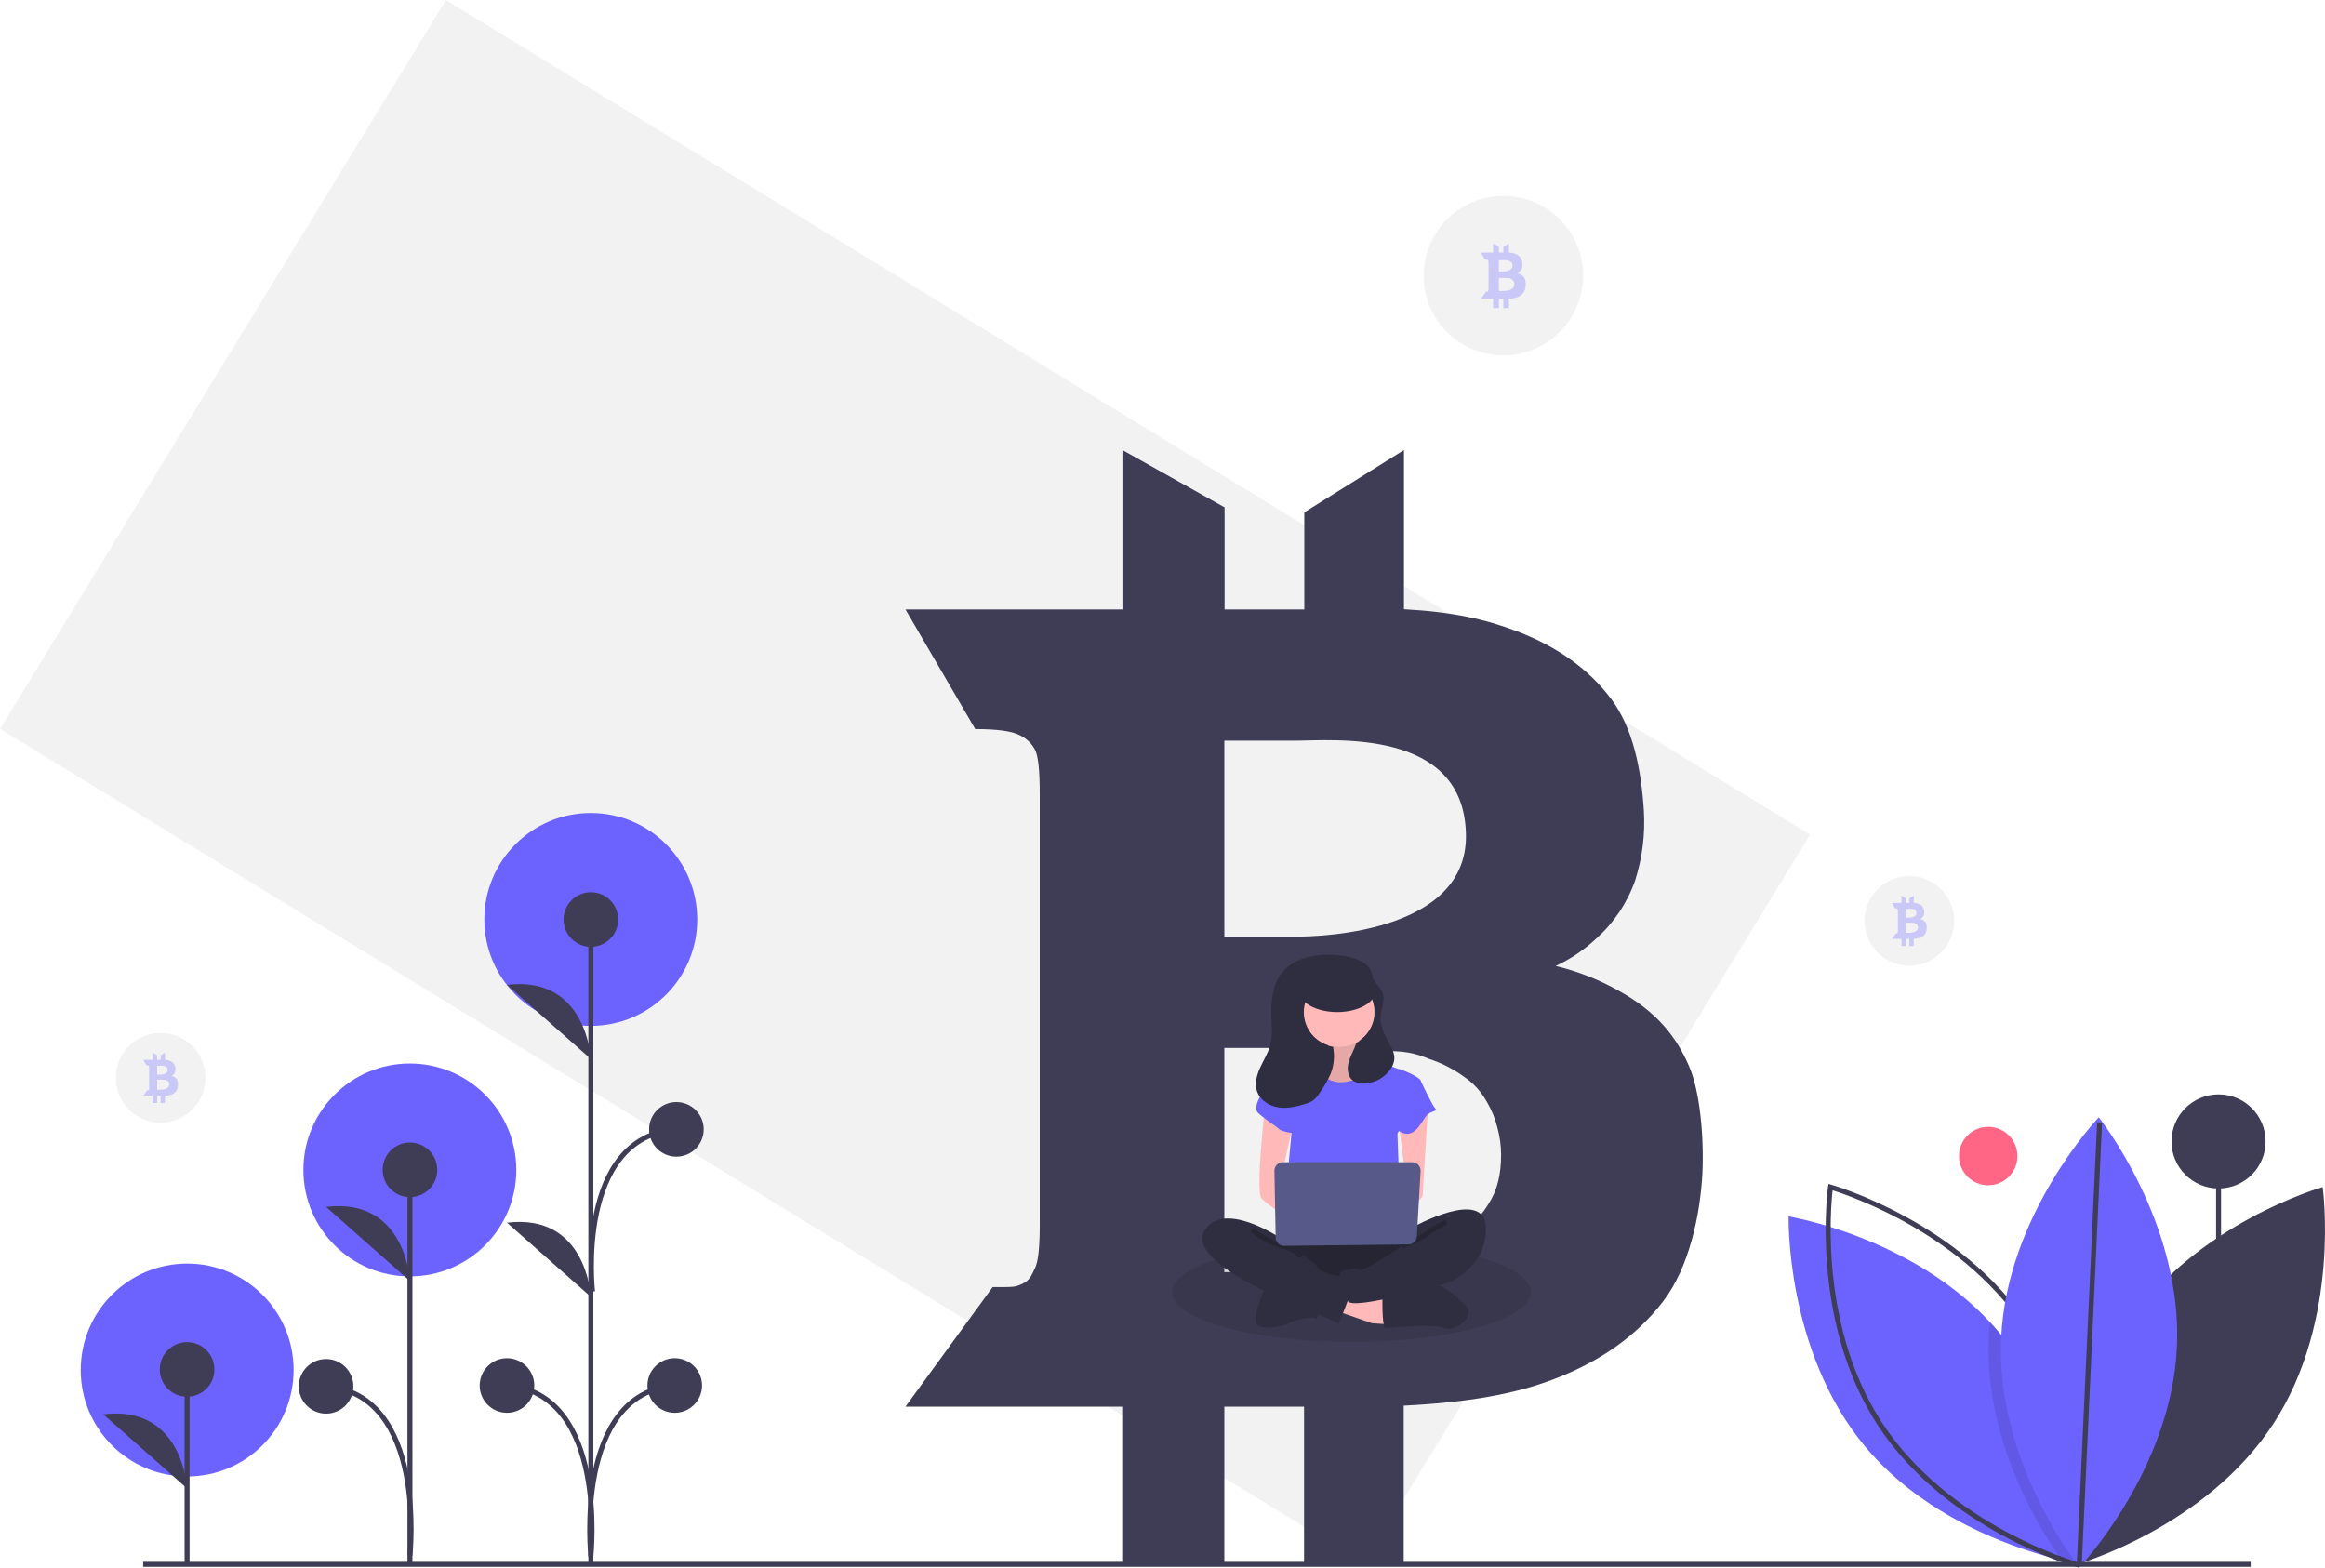
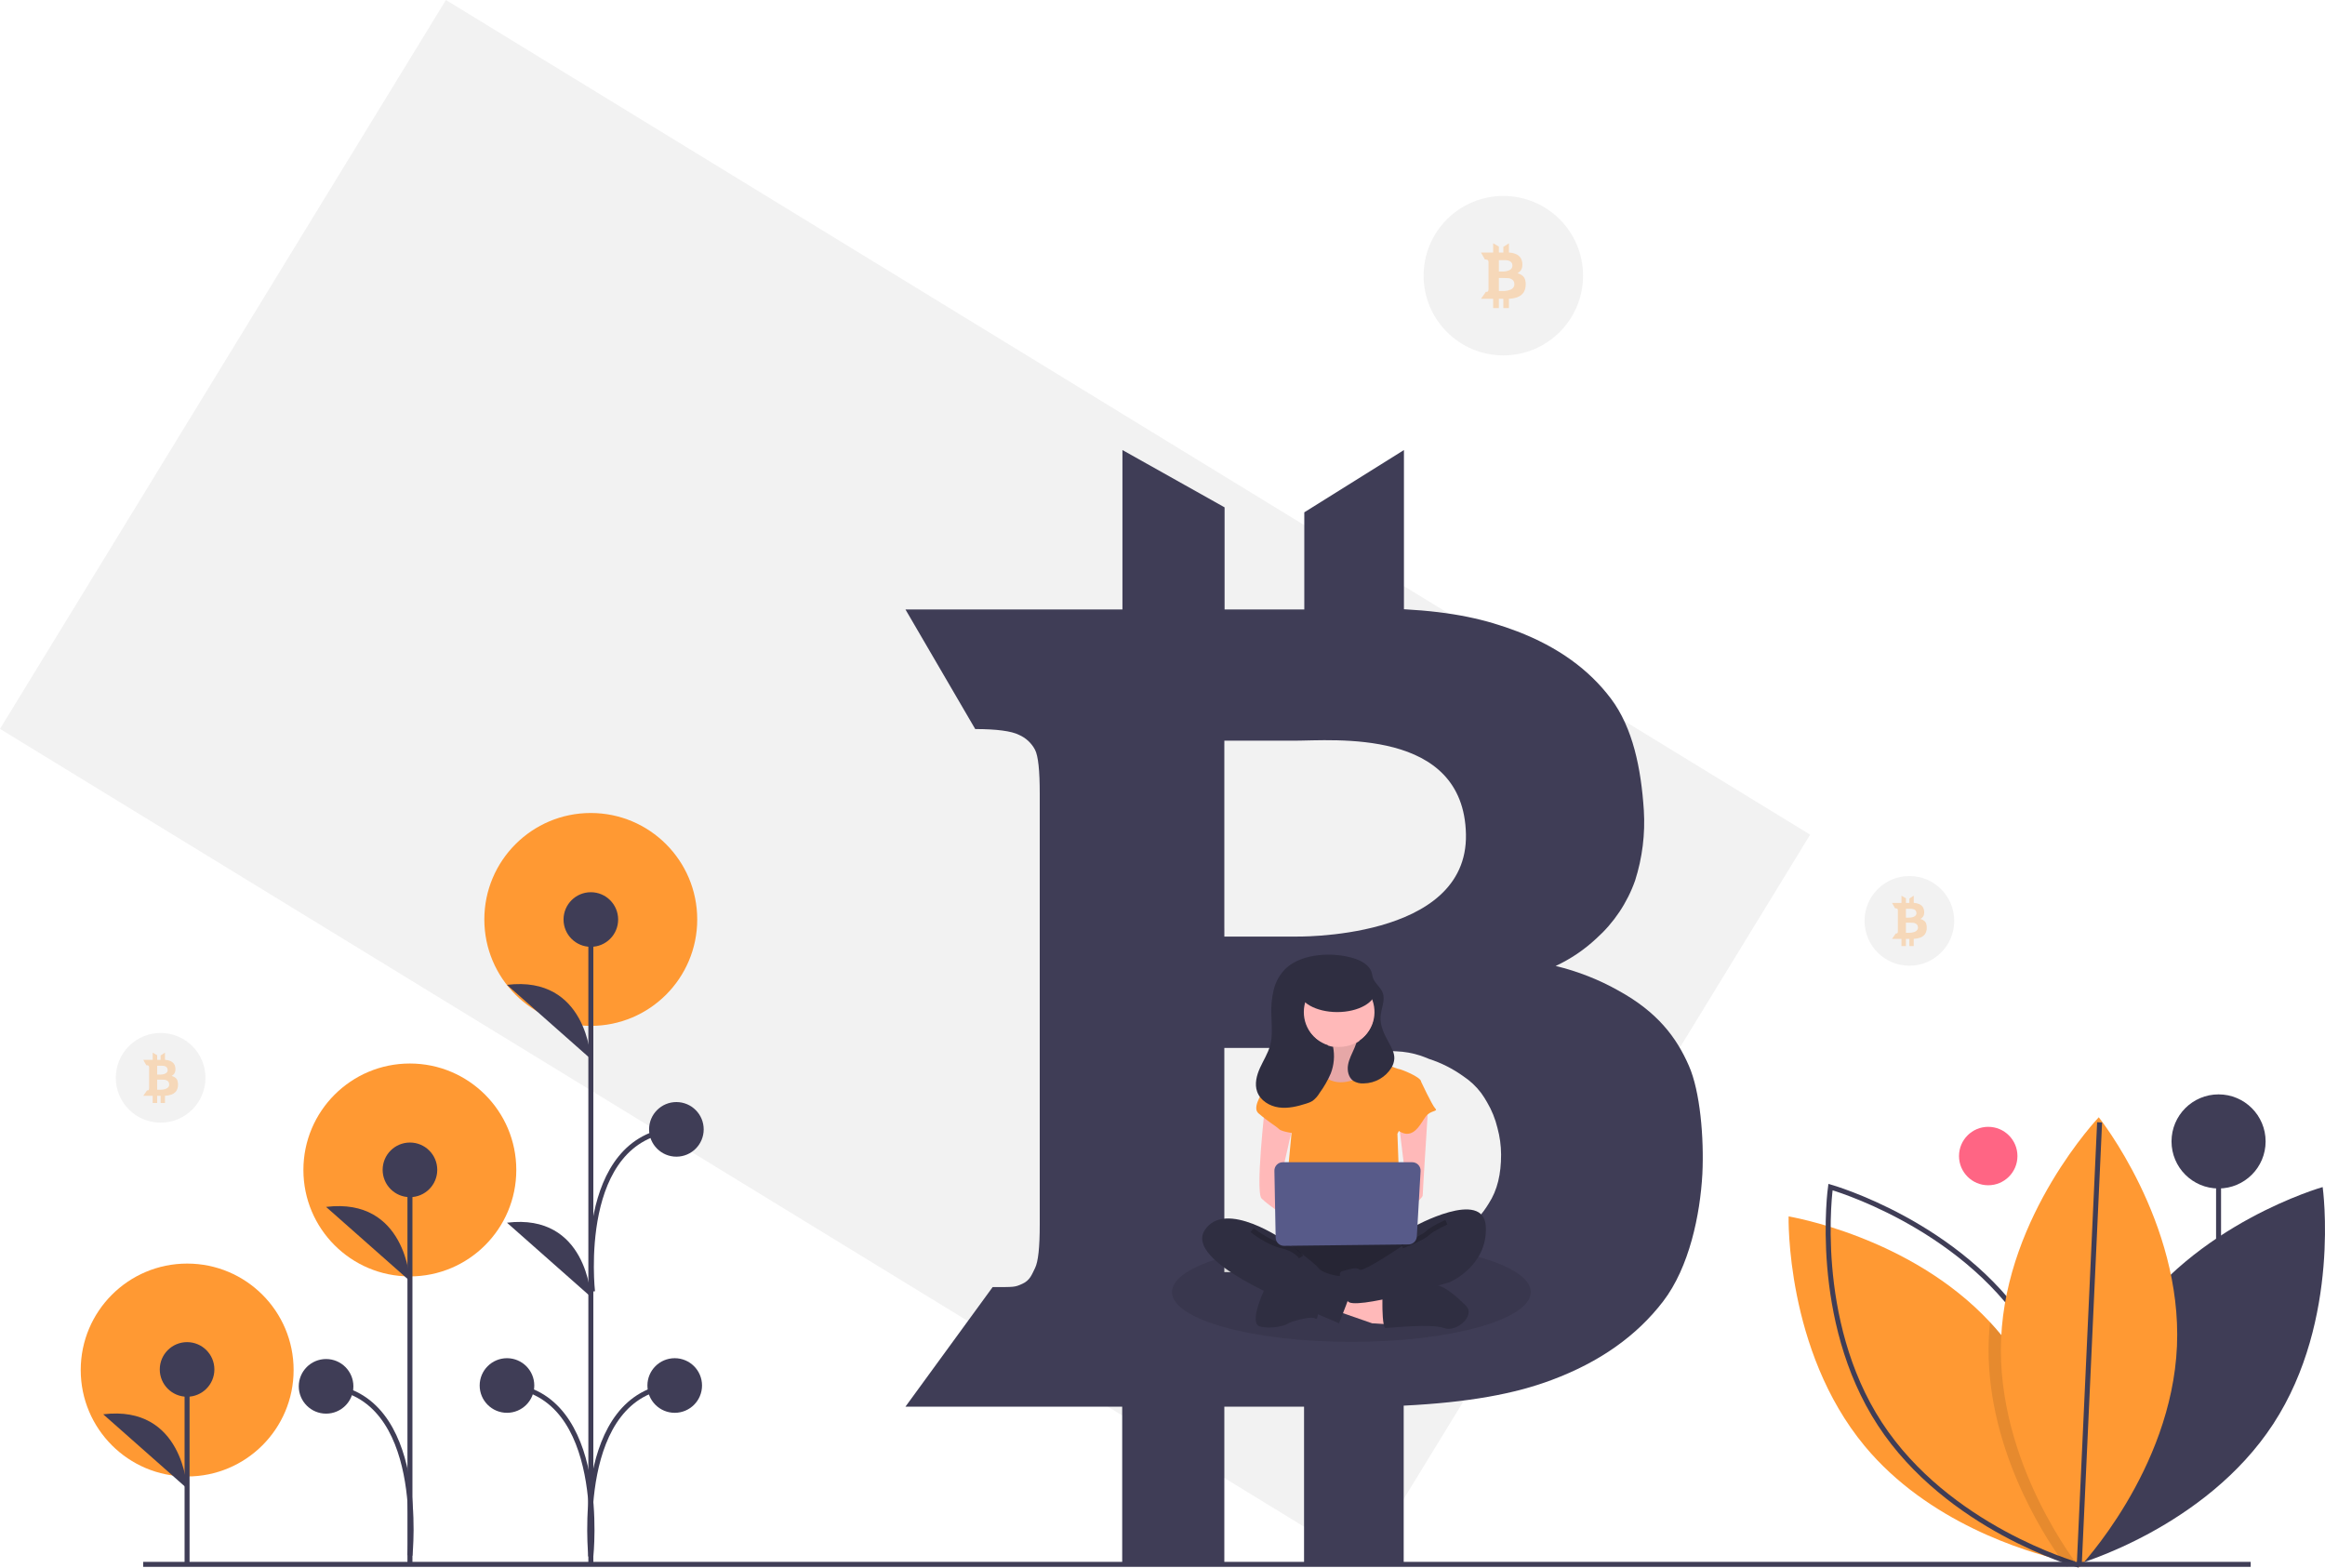
<svg xmlns="http://www.w3.org/2000/svg" data-name="Layer 1" width="933.321" height="629.287" viewBox="0 0 933.321 629.287">
  <circle cx="603.482" cy="110.659" r="32" fill="#f2f2f2" />
  <rect x="175.661" y="277.725" width="642" height="343" transform="translate(174.1087 -328.5784) rotate(31.45906)" fill="#f2f2f2" />
  <path d="M811.321,563.266c-5-11.5-12.7-21.6-28.1-30.1a98.147,98.147,0,0,0-25.4-10,62.219,62.219,0,0,0,16.3-11,56.368,56.368,0,0,0,15.6-23.3,77.109,77.109,0,0,0,3.5-28.2c-1.1-16.8-4.4-33.1-13.2-44.8s-21.2-20.7-37.6-27c-12.6-4.8-25.5-7.8-45.5-8.9v-63.9l-40,25v39h-32v-41l-41-23v64h-87.1l28,48c8.65.01,14.51.81,17.5,2.3a13.225,13.225,0,0,1,6.5,6c1.3,2.5,1.9,8.4,1.9,17.5v173.2c0,9-.6,14.8-1.9,17.4s-2,4.9-5.1,6.3-3.2,1.3-11.8,1.3h-.1l-35,48h87v64h41v-64h32v64h40v-64.4c26-1.3,44.5-4.7,59.4-10.3,19.3-7.2,34.1-17.7,44.7-31.5s14.9-34.9,15.8-51.2C817.421,592.166,815.821,573.466,811.321,563.266Zm-186.5-129.2h.01v-1.33h27.96c15.73,0,68.15-5.24,69.02,37.57.88,42.81-69.02,41.06-69.02,41.06h-27.96v-3.3h-.01Zm0,122h32c6.5,0,28.86.99,37,1.36a35.499,35.499,0,0,1,9.76,1.74c1.15.39,2.24.83,3.42,1.32a49.732,49.732,0,0,1,13.79,6.98,28.807,28.807,0,0,1,7.13,6.7,38.229,38.229,0,0,1,2.36,3.69,37.473,37.473,0,0,1,4.17,10.29,41.737,41.737,0,0,1,1.47,10.72c0,7.79-1.44,14.24-4.99,19.7-4.81,8.06-12.7,13.77-21.58,17.8-22.96,10.44-52.53,9.7-52.53,9.7h-32Z" transform="translate(-133.3394 -135.4067)" fill="#3f3d56" />
-   <path d="M745.481,247.412a3.437,3.437,0,0,0-1.575-1.747,5.393,5.393,0,0,0-1.424-.58,3.482,3.482,0,0,0,.914-.638,3.282,3.282,0,0,0,.875-1.352,4.623,4.623,0,0,0,.196-1.637,4.992,4.992,0,0,0-.74-2.6,4.633,4.633,0,0,0-2.108-1.567,7.682,7.682,0,0,0-2.551-.517v-3.708l-2.242,1.451V236.78h-1.794v-2.379l-2.298-1.335V236.78h-4.883l1.57,2.786a2.447,2.447,0,0,1,.981.133.752.752,0,0,1,.364.348,2.884,2.884,0,0,1,.107,1.016v10.052a2.888,2.888,0,0,1-.107,1.01c-.073.151-.112.284-.286.366s-.179.075-.661.075h-.006l-1.962,2.786h4.877v3.714h2.298v-3.714h1.794v3.714H739.062v-3.737a10.628,10.628,0,0,0,3.33-.598,5.476,5.476,0,0,0,2.506-1.828,5.802,5.802,0,0,0,.886-2.971A6.754,6.754,0,0,0,745.481,247.412ZM735.026,239.914h.001v-.077h1.567c.882,0,3.82-.304,3.869,2.18.049,2.485-3.869,2.383-3.869,2.383H735.026v-.192h-.001Zm0,7.08h1.794c.364,0,1.618.057,2.074.079a1.929,1.929,0,0,1,.547.101c.064.023.126.048.192.077a2.753,2.753,0,0,1,.773.405,1.639,1.639,0,0,1,.4.389,2.482,2.482,0,0,1,.366.811,2.502,2.502,0,0,1,.082.622,2.085,2.085,0,0,1-.28,1.143,2.648,2.648,0,0,1-1.21,1.033,7.554,7.554,0,0,1-2.945.563h-1.794Z" transform="translate(-133.3394 -135.4067)" fill="#6c63ff" opacity="0.3" />
+   <path d="M745.481,247.412a3.437,3.437,0,0,0-1.575-1.747,5.393,5.393,0,0,0-1.424-.58,3.482,3.482,0,0,0,.914-.638,3.282,3.282,0,0,0,.875-1.352,4.623,4.623,0,0,0,.196-1.637,4.992,4.992,0,0,0-.74-2.6,4.633,4.633,0,0,0-2.108-1.567,7.682,7.682,0,0,0-2.551-.517v-3.708l-2.242,1.451V236.78h-1.794v-2.379l-2.298-1.335V236.78h-4.883l1.57,2.786a2.447,2.447,0,0,1,.981.133.752.752,0,0,1,.364.348,2.884,2.884,0,0,1,.107,1.016v10.052a2.888,2.888,0,0,1-.107,1.01c-.073.151-.112.284-.286.366s-.179.075-.661.075h-.006l-1.962,2.786h4.877v3.714h2.298v-3.714h1.794v3.714H739.062v-3.737a10.628,10.628,0,0,0,3.33-.598,5.476,5.476,0,0,0,2.506-1.828,5.802,5.802,0,0,0,.886-2.971A6.754,6.754,0,0,0,745.481,247.412ZM735.026,239.914h.001v-.077h1.567c.882,0,3.82-.304,3.869,2.18.049,2.485-3.869,2.383-3.869,2.383H735.026v-.192h-.001Zm0,7.08h1.794c.364,0,1.618.057,2.074.079a1.929,1.929,0,0,1,.547.101c.064.023.126.048.192.077a2.753,2.753,0,0,1,.773.405,1.639,1.639,0,0,1,.4.389,2.482,2.482,0,0,1,.366.811,2.502,2.502,0,0,1,.082.622,2.085,2.085,0,0,1-.28,1.143,2.648,2.648,0,0,1-1.21,1.033,7.554,7.554,0,0,1-2.945.563h-1.794Z" transform="translate(-133.3394 -135.4067)" fill="#ff9933" opacity="0.3" />
  <circle cx="798.13" cy="464.063" r="11.729" fill="#ff6584" />
  <line x1="890.596" y1="591.744" x2="890.596" y2="458.194" fill="#3f3d56" stroke="#3f3d56" stroke-miterlimit="10" stroke-width="2" />
  <circle cx="890.596" cy="458.194" r="18.886" fill="#3f3d56" />
  <path d="M986.741,668.376c-27.28,41.835-19.805,95.043-19.805,95.043s51.704-14.619,78.983-56.454,19.805-95.043,19.805-95.043S1014.02,626.542,986.741,668.376Z" transform="translate(-133.3394 -135.4067)" fill="#3f3d56" />
-   <path d="M966.791,762.933s-.664-.106-1.886-.353c-.975-.198-2.317-.48-3.956-.869-14.652-3.455-53.608-15.133-79.077-45.837-31.877-38.447-30.534-92.161-30.534-92.161s48.74,7.92,80.857,42.446q2.088,2.225,4.062,4.613c27.737,33.452,30.322,78.462,30.527,89.589C966.812,762.028,966.791,762.933,966.791,762.933Z" transform="translate(-133.3394 -135.4067)" fill="#6c63ff" />
+   <path d="M966.791,762.933s-.664-.106-1.886-.353c-.975-.198-2.317-.48-3.956-.869-14.652-3.455-53.608-15.133-79.077-45.837-31.877-38.447-30.534-92.161-30.534-92.161s48.74,7.92,80.857,42.446q2.088,2.225,4.062,4.613c27.737,33.452,30.322,78.462,30.527,89.589C966.812,762.028,966.791,762.933,966.791,762.933Z" transform="translate(-133.3394 -135.4067)" fill="#ff9933" />
  <path d="M947.131,668.376c27.28,41.835,19.805,95.043,19.805,95.043s-51.704-14.619-78.983-56.454-19.805-95.043-19.805-95.043S919.851,626.542,947.131,668.376Z" transform="translate(-133.3394 -135.4067)" fill="none" stroke="#3f3d56" stroke-miterlimit="10" stroke-width="2" />
  <path d="M966.783,760.361c-.721.869-1.356,1.611-1.879,2.218-1.159,1.321-1.816,2.014-1.816,2.014s-.798-1.003-2.141-2.882c-7.369-10.272-31.071-46.797-29.241-88.989q.148-3.317.487-6.563,2.088,2.225,4.062,4.613C963.993,704.224,966.579,749.234,966.783,760.361Z" transform="translate(-133.3394 -135.4067)" opacity="0.1" />
-   <path d="M1007.232,675.773c-2.156,49.896-39.195,88.82-39.195,88.82s-33.543-41.974-31.387-91.871,39.195-88.82,39.195-88.82S1009.388,625.876,1007.232,675.773Z" transform="translate(-133.3394 -135.4067)" fill="#6c63ff" />
+   <path d="M1007.232,675.773c-2.156,49.896-39.195,88.82-39.195,88.82s-33.543-41.974-31.387-91.871,39.195-88.82,39.195-88.82S1009.388,625.876,1007.232,675.773Z" transform="translate(-133.3394 -135.4067)" fill="#ff9933" />
  <line x1="834.697" y1="627.774" x2="842.84" y2="450.531" fill="none" stroke="#3f3d56" stroke-miterlimit="10" stroke-width="2" />
  <line x1="57.472" y1="627.968" x2="903.492" y2="627.968" fill="none" stroke="#3f3d56" stroke-miterlimit="10" stroke-width="2" />
-   <circle cx="237.156" cy="369.084" r="42.73" fill="#6c63ff" />
-   <circle cx="164.526" cy="469.648" r="42.73" fill="#6c63ff" />
-   <circle cx="75.136" cy="549.96" r="42.73" fill="#6c63ff" />
+   <circle cx="237.156" cy="369.084" r="42.73" fill="#ff9933" />
+   <circle cx="164.526" cy="469.648" r="42.73" fill="#ff9933" />
+   <circle cx="75.136" cy="549.96" r="42.73" fill="#ff9933" />
  <line x1="75.098" y1="627.235" x2="75.098" y2="549.725" fill="#3f3d56" stroke="#3f3d56" stroke-miterlimit="10" stroke-width="2" />
  <circle cx="75.098" cy="549.725" r="10.961" fill="#3f3d56" />
  <path d="M208.437,732.903s-1.566-33.678-33.666-29.764" transform="translate(-133.3394 -135.4067)" fill="#3f3d56" />
  <line x1="237.182" y1="627.779" x2="237.182" y2="369.241" fill="#3f3d56" stroke="#3f3d56" stroke-miterlimit="10" stroke-width="2" />
  <circle cx="237.182" cy="369.119" r="10.961" fill="#3f3d56" />
  <circle cx="203.516" cy="556.172" r="10.961" fill="#3f3d56" />
  <path d="M370.522,560.515s-1.566-33.678-33.666-29.764" transform="translate(-133.3394 -135.4067)" fill="#3f3d56" />
  <path d="M370.522,655.989s-1.566-33.678-33.666-29.764" transform="translate(-133.3394 -135.4067)" fill="#3f3d56" />
  <path d="M370.522,760.173s7.046-65.462-33.666-68.594" transform="translate(-133.3394 -135.4067)" fill="none" stroke="#3f3d56" stroke-miterlimit="10" stroke-width="2" />
  <circle cx="270.853" cy="556.172" r="10.961" fill="#3f3d56" />
  <path d="M370.527,760.173s-7.046-65.462,33.666-68.594" transform="translate(-133.3394 -135.4067)" fill="none" stroke="#3f3d56" stroke-miterlimit="10" stroke-width="2" />
  <circle cx="271.521" cy="453.354" r="10.961" fill="#3f3d56" />
  <path d="M371.194,653.862s-7.046-61.97,33.666-65.102" transform="translate(-133.3394 -135.4067)" fill="none" stroke="#3f3d56" stroke-miterlimit="10" stroke-width="2" />
  <line x1="164.565" y1="627.414" x2="164.565" y2="469.601" fill="#3f3d56" stroke="#3f3d56" stroke-miterlimit="10" stroke-width="2" />
  <circle cx="164.565" cy="469.601" r="10.961" fill="#3f3d56" />
  <path d="M297.904,649.647s-1.566-33.678-33.666-29.764" transform="translate(-133.3394 -135.4067)" fill="#3f3d56" />
  <path d="M297.904,759.808s7.046-64.764-33.666-67.895" transform="translate(-133.3394 -135.4067)" fill="none" stroke="#3f3d56" stroke-miterlimit="10" stroke-width="2" />
  <circle cx="130.899" cy="556.506" r="10.961" fill="#3f3d56" />
  <circle cx="766.482" cy="369.659" r="18" fill="#f2f2f2" />
  <path d="M709.351,636.366c-22.96,10.44-52.53,9.7-52.53,9.7h-32v-6.11c13.04-3.64,31.07-5.89,51-5.89A233.659,233.659,0,0,1,709.351,636.366Z" transform="translate(-133.3394 -135.4067)" opacity="0.1" />
  <path d="M747.821,654.066c0,11.05-32.24,20-72,20s-72-8.95-72-20c0-5.51,8.02-10.5,21-14.11v6.11h32s29.57.74,52.53-9.7C732.221,639.706,747.821,646.376,747.821,654.066Z" transform="translate(-133.3394 -135.4067)" opacity="0.1" />
  <rect x="521.043" y="394.129" width="30.635" height="30.69" fill="#2f2e41" />
  <path d="M665.775,551.238s2.536,8.875-1.902,9.509a17.323,17.323,0,0,0-7.607,3.17l8.241,10.777h15.214l9.509-9.509s-12.679-9.509-10.143-15.214S665.775,551.238,665.775,551.238Z" transform="translate(-133.3394 -135.4067)" fill="#ffb9b9" />
  <path d="M665.775,551.238s2.536,8.875-1.902,9.509a17.323,17.323,0,0,0-7.607,3.17l8.241,10.777h15.214l9.509-9.509s-12.679-9.509-10.143-15.214S665.775,551.238,665.775,551.238Z" transform="translate(-133.3394 -135.4067)" opacity="0.1" />
  <polygon points="536.239 526.136 550.82 531.207 560.962 531.841 560.328 522.966 539.409 516.779 536.239 526.136" fill="#ffb9b9" />
  <path d="M688.279,659.641s0,8.875,1.268,8.875,18.384-1.902,23.456,0,12.679-5.071,8.875-8.875-10.008-9.509-13.879-8.241-19.719,4.438-19.719,4.438Z" transform="translate(-133.3394 -135.4067)" fill="#2f2e41" />
  <path d="M641.685,651.4s-7.607,15.214-2.536,16.482,10.777-.634,11.411-1.268,9.509-3.17,10.777-1.902,1.268-5.071,1.268-5.071Z" transform="translate(-133.3394 -135.4067)" fill="#2f2e41" />
  <path d="M648.025,630.48s-12.045,16.482-3.17,20.92,51.349,4.438,54.518,0,4.438-18.384,0-19.652S648.025,630.48,648.025,630.48Z" transform="translate(-133.3394 -135.4067)" fill="#2f2e41" />
  <path d="M648.025,630.48s-12.045,16.482-3.17,20.92,51.349,4.438,54.518,0,4.438-18.384,0-19.652S648.025,630.48,648.025,630.48Z" transform="translate(-133.3394 -135.4067)" opacity="0.2" />
  <circle cx="537.507" cy="405.689" r="14.58" fill="#ffb9b9" />
-   <path d="M648.025,563.917l12.679-2.536s3.17,10.143,13.313,8.241,12.679-8.241,12.679-8.241,7.607,3.17,8.241,3.17,8.875,3.17,8.875,5.071-9.509,20.92-9.509,20.92l1.268,34.232-46.911-1.268,3.17-33.598Z" transform="translate(-133.3394 -135.4067)" fill="#6c63ff" />
+   <path d="M648.025,563.917l12.679-2.536s3.17,10.143,13.313,8.241,12.679-8.241,12.679-8.241,7.607,3.17,8.241,3.17,8.875,3.17,8.875,5.071-9.509,20.92-9.509,20.92l1.268,34.232-46.911-1.268,3.17-33.598Z" transform="translate(-133.3394 -135.4067)" fill="#ff9933" />
  <path d="M641.051,580.399s-3.804,33.598-1.268,36.134,12.679,9.509,12.679,9.509v-7.607l-5.071-9.509,5.071-22.188Z" transform="translate(-133.3394 -135.4067)" fill="#ffb9b9" />
  <path d="M706.663,579.448s-2.219,34.549-2.219,35.817-5.705,5.705-7.607,5.705-3.17-3.17-3.17-3.17l4.438-5.071-3.17-25.991Z" transform="translate(-133.3394 -135.4067)" fill="#ffb9b9" />
  <path d="M700.641,627.944s28.527-15.848,29.161,0-14.58,22.188-14.58,22.188-39.304,11.786-40.889,7.478-4.754-11.281-2.219-11.915,5.705-1.902,6.973-.634,17.116-9.509,17.116-9.509Z" transform="translate(-133.3394 -135.4067)" fill="#2f2e41" />
  <path d="M713.954,626.042s-5.705,2.536-7.607,4.438-10.143,5.071-10.143,5.071" transform="translate(-133.3394 -135.4067)" fill="none" stroke="#000" stroke-miterlimit="10" stroke-width="2" opacity="0.2" />
-   <path d="M651.828,565.185l-3.804-1.268s-13.947,14.58-9.509,18.384,6.973,5.071,8.241,6.339,7.607,1.902,7.607,1.902Z" transform="translate(-133.3394 -135.4067)" fill="#6c63ff" />
-   <path d="M698.105,568.355l5.705,1.268s4.438,9.509,5.705,10.777-1.902.634-3.804,3.17-3.804,6.973-7.607,6.973-8.875-6.339-8.875-6.339Z" transform="translate(-133.3394 -135.4067)" fill="#6c63ff" />
+   <path d="M651.828,565.185l-3.804-1.268s-13.947,14.58-9.509,18.384,6.973,5.071,8.241,6.339,7.607,1.902,7.607,1.902Z" transform="translate(-133.3394 -135.4067)" fill="#ff9933" />
+   <path d="M698.105,568.355l5.705,1.268s4.438,9.509,5.705,10.777-1.902.634-3.804,3.17-3.804,6.973-7.607,6.973-8.875-6.339-8.875-6.339Z" transform="translate(-133.3394 -135.4067)" fill="#ff9933" />
  <path d="M649.293,633.65s-24.089-17.116-32.331-4.438,35.5,29.795,41.84,32.331,12.045,5.071,12.045,5.071,5.705-13.947,5.705-16.482-4.438-2.536-5.705-2.536-6.973-1.268-8.241-3.17S649.293,633.65,649.293,633.65Z" transform="translate(-133.3394 -135.4067)" fill="#2f2e41" />
  <path d="M635.98,629.212s6.339,5.071,12.045,6.339,7.607,4.438,7.607,4.438" transform="translate(-133.3394 -135.4067)" fill="none" stroke="#000" stroke-miterlimit="10" stroke-width="2" opacity="0.2" />
  <path d="M644.92,605.376l.506,26.841a3.36,3.36,0,0,0,3.397,3.296l49.949-.561a3.36,3.36,0,0,0,3.317-3.166l1.516-26.28a3.36,3.36,0,0,0-3.355-3.554H648.279A3.36,3.36,0,0,0,644.92,605.376Z" transform="translate(-133.3394 -135.4067)" fill="#575a89" />
  <path d="M639.142,564.077c1.36-3.002,3.189-5.819,4.06-8.998,1.044-3.81.638-7.841.513-11.789a37.017,37.017,0,0,1,.884-10.403,17.885,17.885,0,0,1,5.142-8.953c6.643-5.931,18.802-6.356,26.914-3.888,3.198.973,6.605,2.827,7.398,6.074.12.49.173.995.307,1.482.664,2.418,3.138,3.948,4.03,6.291,1.154,3.031-.626,6.327-.858,9.561-.272,3.777,1.585,7.344,3.415,10.659,1.088,1.971,2.219,4.07,2.111,6.318a7.982,7.982,0,0,1-1.092,3.483,13.281,13.281,0,0,1-11.156,6.395,6.999,6.999,0,0,1-4.179-.987c-1.98-1.363-2.56-4.108-2.147-6.476s1.614-4.51,2.556-6.721c.289-.679.55-1.369.79-2.066a14.186,14.186,0,1,0-9.357,1.587,19.216,19.216,0,0,1-.931,10.685,40.347,40.347,0,0,1-4.487,7.823,10.801,10.801,0,0,1-2.858,3.199,10.143,10.143,0,0,1-2.435,1.04c-3.581,1.152-7.351,2.078-11.077,1.56s-7.415-2.765-8.684-6.306C636.888,570.546,637.781,567.079,639.142,564.077Z" transform="translate(-133.3394 -135.4067)" fill="#2f2e41" />
  <ellipse cx="536.801" cy="397.502" rx="15.474" ry="8.768" fill="#2f2e41" />
-   <path d="M906.55,506.112a2.671,2.671,0,0,0-1.224-1.357,4.191,4.191,0,0,0-1.106-.451,2.706,2.706,0,0,0,.71-.496,2.55,2.55,0,0,0,.68-1.051,3.592,3.592,0,0,0,.152-1.272,3.879,3.879,0,0,0-.575-2.02,3.6,3.6,0,0,0-1.638-1.218,5.969,5.969,0,0,0-1.982-.401v-2.882l-1.742,1.127v1.759h-1.394v-1.849l-1.786-1.037v2.886h-3.794l1.22,2.165a1.902,1.902,0,0,1,.762.104.585.585,0,0,1,.283.271,2.241,2.241,0,0,1,.083.789v7.811a2.244,2.244,0,0,1-.083.785c-.057.117-.087.221-.222.284s-.139.059-.514.059h-.004l-1.525,2.165H896.64v2.886h1.786v-2.886h1.394v2.886h1.742v-2.904a8.259,8.259,0,0,0,2.588-.465,4.256,4.256,0,0,0,1.947-1.421,4.508,4.508,0,0,0,.688-2.309A5.248,5.248,0,0,0,906.55,506.112Zm-8.124-5.827h0v-.06h1.218c.685,0,2.969-.236,3.007,1.694.038,1.931-3.007,1.852-3.007,1.852h-1.218v-.149H898.426Zm0,5.502h1.394c.283,0,1.257.045,1.612.061a1.499,1.499,0,0,1,.425.078c.05.018.098.037.149.06a2.139,2.139,0,0,1,.601.315,1.274,1.274,0,0,1,.311.302,1.928,1.928,0,0,1,.284.63,1.945,1.945,0,0,1,.064.483,1.62,1.62,0,0,1-.217.888,2.058,2.058,0,0,1-.94.803,5.87,5.87,0,0,1-2.288.437h-1.394Z" transform="translate(-133.3394 -135.4067)" fill="#6c63ff" opacity="0.3" />
+   <path d="M906.55,506.112a2.671,2.671,0,0,0-1.224-1.357,4.191,4.191,0,0,0-1.106-.451,2.706,2.706,0,0,0,.71-.496,2.55,2.55,0,0,0,.68-1.051,3.592,3.592,0,0,0,.152-1.272,3.879,3.879,0,0,0-.575-2.02,3.6,3.6,0,0,0-1.638-1.218,5.969,5.969,0,0,0-1.982-.401v-2.882l-1.742,1.127v1.759h-1.394v-1.849l-1.786-1.037v2.886h-3.794l1.22,2.165a1.902,1.902,0,0,1,.762.104.585.585,0,0,1,.283.271,2.241,2.241,0,0,1,.083.789v7.811a2.244,2.244,0,0,1-.083.785c-.057.117-.087.221-.222.284s-.139.059-.514.059h-.004l-1.525,2.165H896.64v2.886h1.786v-2.886h1.394v2.886h1.742v-2.904a8.259,8.259,0,0,0,2.588-.465,4.256,4.256,0,0,0,1.947-1.421,4.508,4.508,0,0,0,.688-2.309A5.248,5.248,0,0,0,906.55,506.112Zm-8.124-5.827h0v-.06h1.218c.685,0,2.969-.236,3.007,1.694.038,1.931-3.007,1.852-3.007,1.852h-1.218v-.149H898.426Zm0,5.502h1.394c.283,0,1.257.045,1.612.061a1.499,1.499,0,0,1,.425.078c.05.018.098.037.149.06a2.139,2.139,0,0,1,.601.315,1.274,1.274,0,0,1,.311.302,1.928,1.928,0,0,1,.284.63,1.945,1.945,0,0,1,.064.483,1.62,1.62,0,0,1-.217.888,2.058,2.058,0,0,1-.94.803,5.87,5.87,0,0,1-2.288.437h-1.394Z" transform="translate(-133.3394 -135.4067)" fill="#ff9933" opacity="0.3" />
  <circle cx="64.482" cy="432.659" r="18" fill="#f2f2f2" />
-   <path d="M204.55,569.112a2.671,2.671,0,0,0-1.224-1.357,4.191,4.191,0,0,0-1.106-.451,2.706,2.706,0,0,0,.71-.496,2.55,2.55,0,0,0,.68-1.051,3.592,3.592,0,0,0,.152-1.272,3.879,3.879,0,0,0-.575-2.02,3.6,3.6,0,0,0-1.638-1.218,5.969,5.969,0,0,0-1.982-.401v-2.882l-1.742,1.127v1.759h-1.394v-1.849l-1.786-1.037v2.886h-3.794l1.22,2.165a1.902,1.902,0,0,1,.762.104.585.585,0,0,1,.283.271,2.241,2.241,0,0,1,.083.789v7.811a2.244,2.244,0,0,1-.083.785c-.057.117-.087.221-.222.284s-.139.059-.514.059h-.004l-1.525,2.165H194.64v2.886h1.786v-2.886h1.394v2.886h1.742v-2.904a8.259,8.259,0,0,0,2.588-.465,4.256,4.256,0,0,0,1.947-1.421,4.508,4.508,0,0,0,.688-2.309A5.248,5.248,0,0,0,204.55,569.112Zm-8.124-5.827h0v-.06h1.218c.685,0,2.969-.236,3.007,1.694.038,1.931-3.007,1.852-3.007,1.852h-1.218v-.149H196.426Zm0,5.502h1.394c.283,0,1.257.045,1.612.061a1.499,1.499,0,0,1,.425.078c.05.018.098.037.149.06a2.139,2.139,0,0,1,.601.315,1.274,1.274,0,0,1,.311.302,1.928,1.928,0,0,1,.284.63,1.945,1.945,0,0,1,.064.483,1.62,1.62,0,0,1-.217.888,2.058,2.058,0,0,1-.94.803,5.87,5.87,0,0,1-2.288.437h-1.394Z" transform="translate(-133.3394 -135.4067)" fill="#6c63ff" opacity="0.3" />
+   <path d="M204.55,569.112a2.671,2.671,0,0,0-1.224-1.357,4.191,4.191,0,0,0-1.106-.451,2.706,2.706,0,0,0,.71-.496,2.55,2.55,0,0,0,.68-1.051,3.592,3.592,0,0,0,.152-1.272,3.879,3.879,0,0,0-.575-2.02,3.6,3.6,0,0,0-1.638-1.218,5.969,5.969,0,0,0-1.982-.401v-2.882l-1.742,1.127v1.759h-1.394v-1.849l-1.786-1.037v2.886h-3.794l1.22,2.165a1.902,1.902,0,0,1,.762.104.585.585,0,0,1,.283.271,2.241,2.241,0,0,1,.083.789v7.811a2.244,2.244,0,0,1-.083.785c-.057.117-.087.221-.222.284s-.139.059-.514.059h-.004l-1.525,2.165H194.64v2.886h1.786v-2.886h1.394v2.886h1.742v-2.904a8.259,8.259,0,0,0,2.588-.465,4.256,4.256,0,0,0,1.947-1.421,4.508,4.508,0,0,0,.688-2.309A5.248,5.248,0,0,0,204.55,569.112Zm-8.124-5.827h0v-.06h1.218c.685,0,2.969-.236,3.007,1.694.038,1.931-3.007,1.852-3.007,1.852h-1.218v-.149H196.426Zm0,5.502h1.394c.283,0,1.257.045,1.612.061a1.499,1.499,0,0,1,.425.078c.05.018.098.037.149.06a2.139,2.139,0,0,1,.601.315,1.274,1.274,0,0,1,.311.302,1.928,1.928,0,0,1,.284.63,1.945,1.945,0,0,1,.064.483,1.62,1.62,0,0,1-.217.888,2.058,2.058,0,0,1-.94.803,5.87,5.87,0,0,1-2.288.437h-1.394Z" transform="translate(-133.3394 -135.4067)" fill="#ff9933" opacity="0.3" />
</svg>
